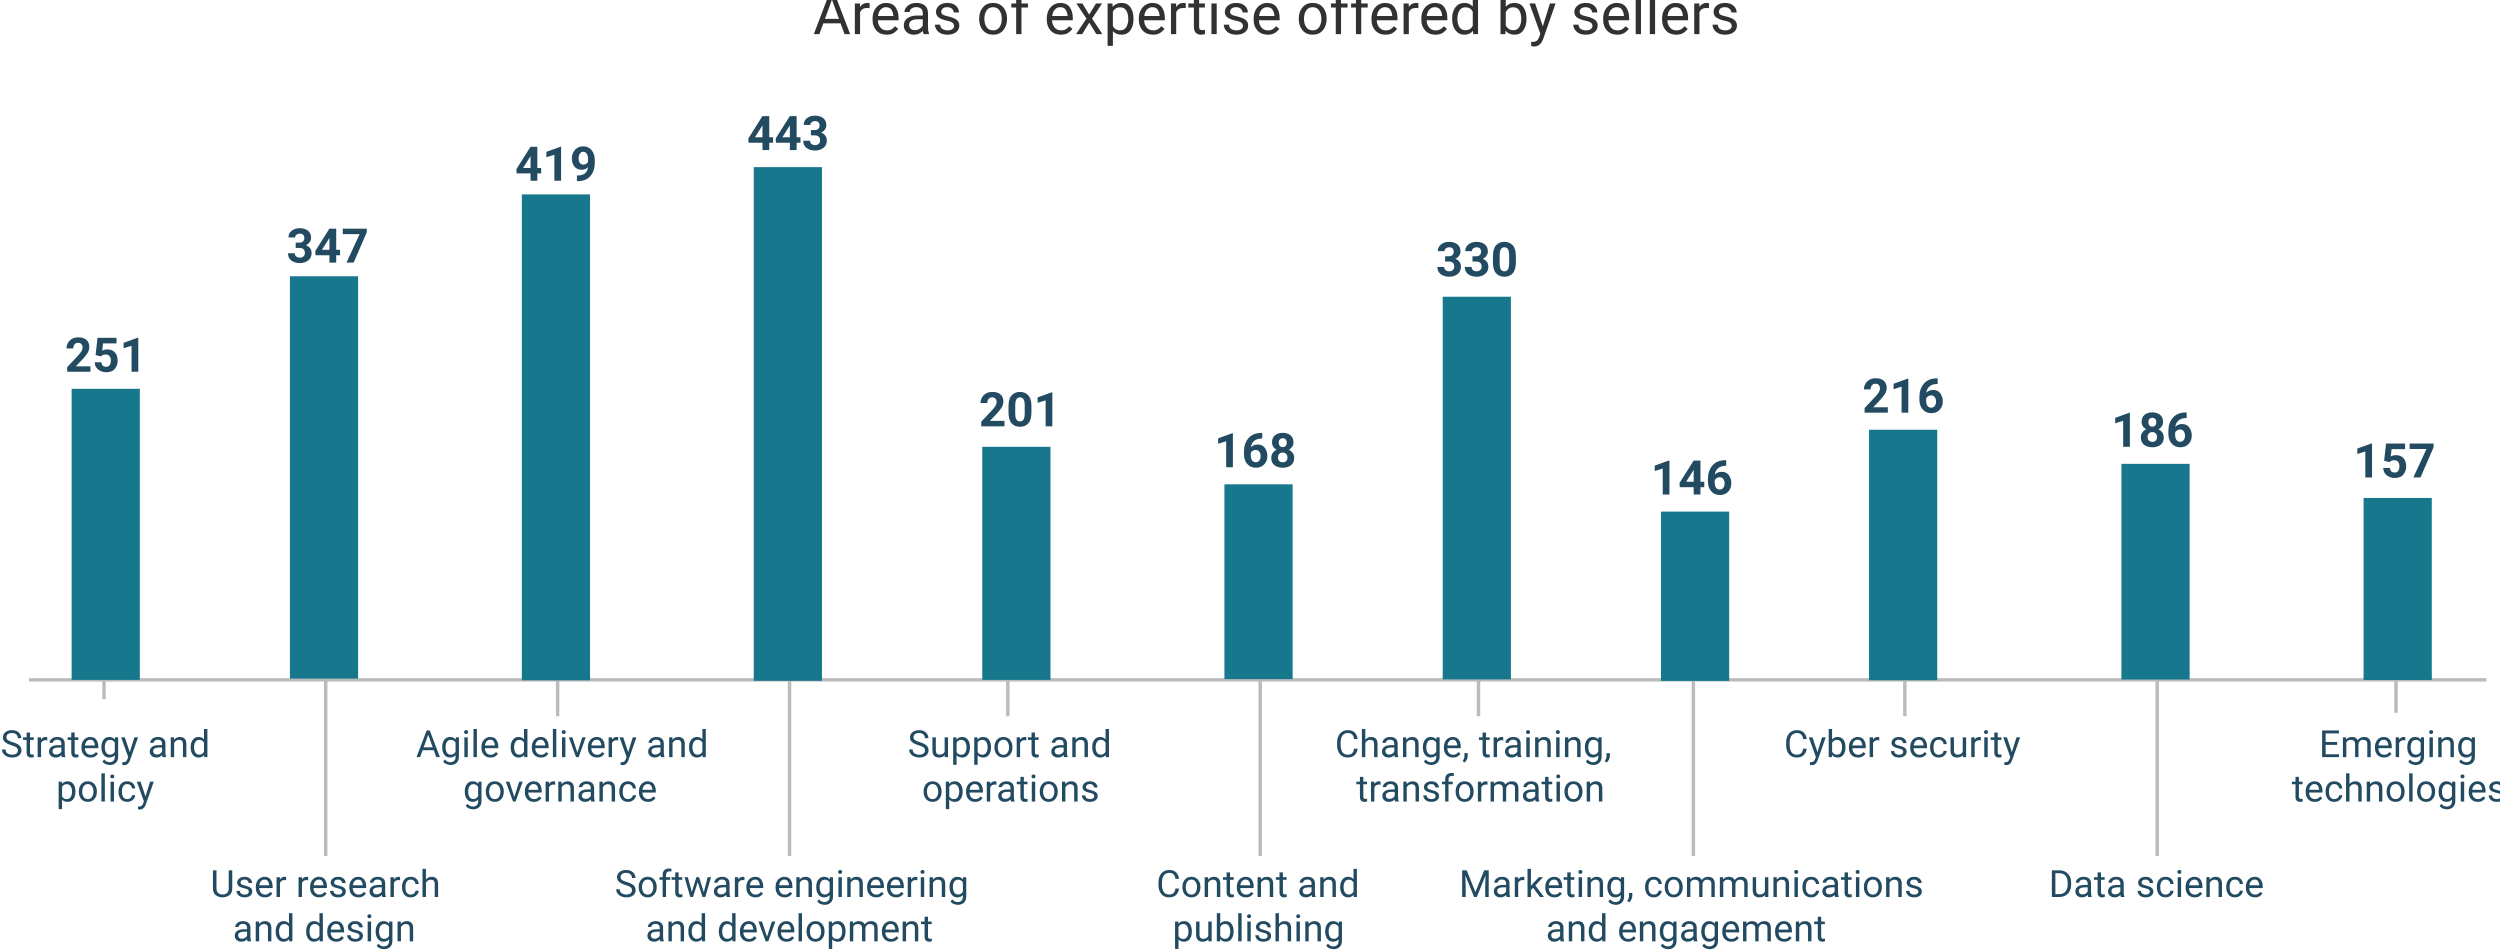
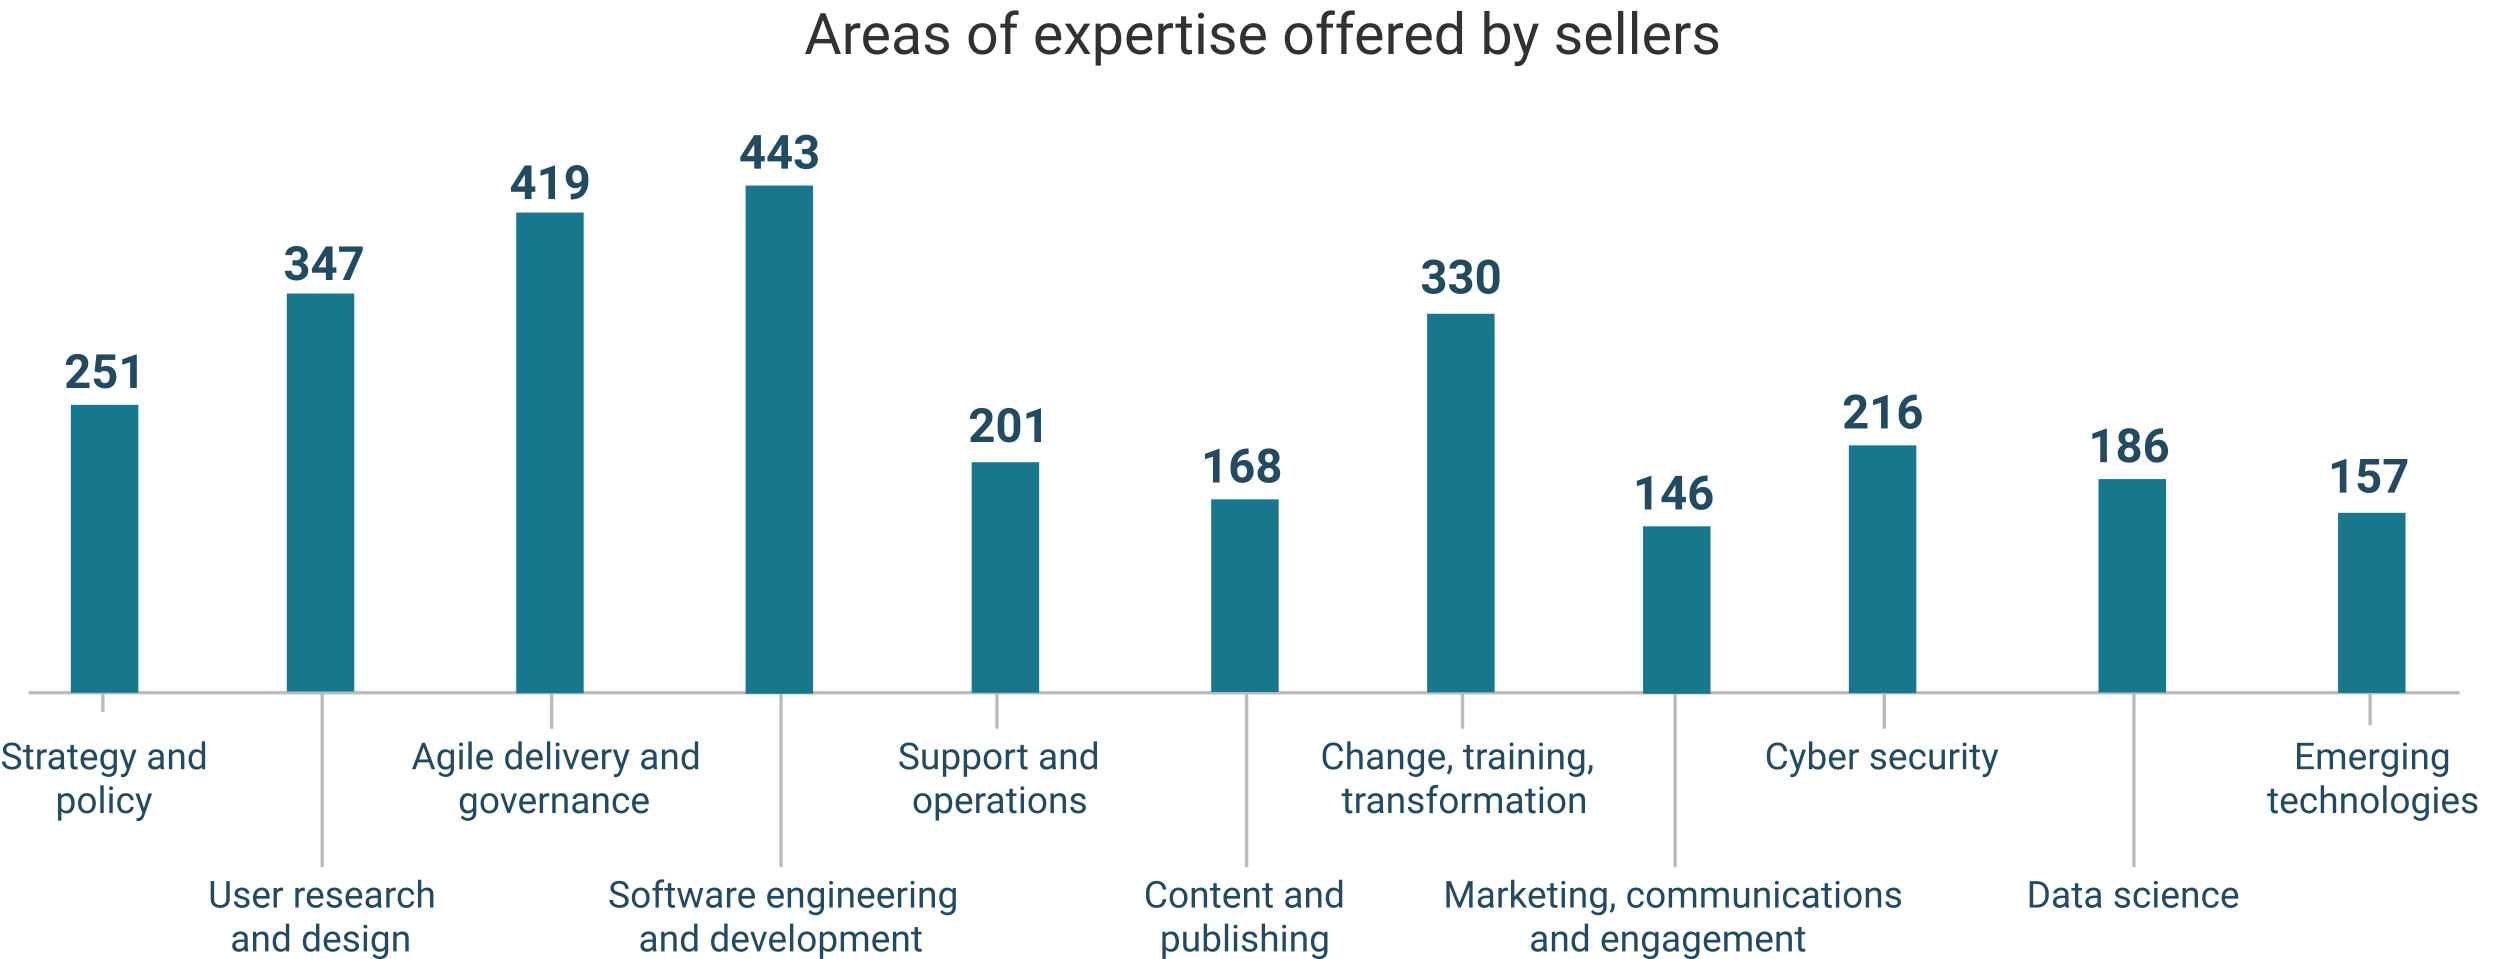
- <svg xmlns="http://www.w3.org/2000/svg" font-family="-apple-system, BlinkMacSystemFont, &quot;Segoe UI&quot;, Roboto, Helvetica, Arial, sans-serif, &quot;Apple Color Emoji&quot;, &quot;Segoe UI Emoji&quot;, &quot;Segoe UI Symbol&quot;" width="733px" height="279px" viewBox="0 0 733 279" version="1.1">
+ <svg xmlns="http://www.w3.org/2000/svg" font-family="-apple-system, BlinkMacSystemFont, &quot;Segoe UI&quot;, Roboto, Helvetica, Arial, sans-serif, &quot;Apple Color Emoji&quot;, &quot;Segoe UI Emoji&quot;, &quot;Segoe UI Symbol&quot;" width="741px" height="284px" viewBox="0 0 741 284" version="1.1" style="background: #FFFFFF;">
  <defs />
-   <g id="Jan-monthly-report-greater-than-768px" stroke="none" stroke-width="1" fill="none" fill-rule="evenodd" transform="translate(-319, -2262)">
-     <g id="&gt;768-number-of-sellers-per-area-of-expertise" transform="translate(319, 2256)">
+   <g id="Symbols" stroke="none" stroke-width="1" fill="none" fill-rule="evenodd">
+     <g id="&gt;768-number-of-sellers-per-area-of-expertise">
      <text id="Strategy-and-policy" font-size="11" font-weight="normal" fill="#224A61">
        <tspan x="0.159" y="228">Strategy and </tspan>
        <tspan x="16.447" y="241">policy</tspan>
      </text>
      <text id="User-research-and-de" font-size="11" font-weight="normal" fill="#224A61">
        <tspan x="61.691" y="269">User research </tspan>
        <tspan x="68.249" y="282">and design</tspan>
      </text>
      <text id="Agile-delivery-and-g" font-size="11" font-weight="normal" fill="#224A61">
        <tspan x="121.957" y="228">Agile delivery and </tspan>
        <tspan x="135.758" y="241">governance</tspan>
      </text>
      <text id="Software-engineering" font-size="11" font-weight="normal" fill="#224A61">
        <tspan x="180.233" y="269">Software engineering </tspan>
        <tspan x="189.251" y="282">and development</tspan>
      </text>
      <text id="Support-and-operatio" font-size="11" font-weight="normal" fill="#224A61">
        <tspan x="266.122" y="228">Support and </tspan>
        <tspan x="270.298" y="241">operations</tspan>
      </text>
      <text id="Content-and-publishi" font-size="11" font-weight="normal" fill="#224A61">
        <tspan x="339.023" y="269">Content and </tspan>
        <tspan x="343.781" y="282">publishing</tspan>
      </text>
      <text id="Change,-training,-tr" font-size="11" font-weight="normal" fill="#224A61">
        <tspan x="391.399" y="228">Change, training, </tspan>
        <tspan x="397.621" y="241">transformation</tspan>
      </text>
      <text id="Marketing,-communica" font-size="11" font-weight="normal" fill="#224A61">
        <tspan x="427.8" y="269">Marketing, communications </tspan>
        <tspan x="453.24" y="282">and engagement</tspan>
      </text>
      <text id="Cyber-security" font-size="11" font-weight="normal" fill="#224A61">
        <tspan x="523.06" y="228">Cyber security</tspan>
      </text>
      <text id="Data-science" font-size="11" font-weight="normal" fill="#224A61">
        <tspan x="600.699" y="269">Data science</tspan>
      </text>
      <text id="Emerging-technologie" font-size="11" font-weight="normal" fill="#224A61">
        <tspan x="679.938" y="228">Emerging </tspan>
        <tspan x="671.93" y="241">technologies</tspan>
      </text>
-       <path d="M30.5,204.5 L30.5,210.5" id="Line" stroke="#BBBBBB" stroke-width="1" stroke-linecap="square" />
-       <path d="M163.5,205.5 L163.5,215.5" id="Line-Copy-2" stroke="#BBBBBB" stroke-width="1" stroke-linecap="square" />
-       <path d="M295.5,205.5 L295.5,215.5" id="Line-Copy-4" stroke="#BBBBBB" stroke-width="1" stroke-linecap="square" />
-       <path d="M433.5,205.5 L433.5,215.5" id="Line-Copy-6" stroke="#BBBBBB" stroke-width="1" stroke-linecap="square" />
-       <path d="M558.5,205.5 L558.5,215.5" id="Line-Copy-8" stroke="#BBBBBB" stroke-width="1" stroke-linecap="square" />
-       <path d="M702.5,204.5 L702.5,214.5" id="Line-Copy-10" stroke="#BBBBBB" stroke-width="1" stroke-linecap="square" />
-       <path d="M496.5,205.5 L496.5,256.5" id="Line-Copy-7" stroke="#BBBBBB" stroke-width="1" stroke-linecap="square" />
-       <path d="M369.5,205.5 L369.5,256.5" id="Line-Copy-11" stroke="#BBBBBB" stroke-width="1" stroke-linecap="square" />
-       <path d="M231.5,205.5 L231.5,256.5" id="Line-Copy-12" stroke="#BBBBBB" stroke-width="1" stroke-linecap="square" />
-       <path d="M95.5,205.5 L95.5,256.5" id="Line-Copy-13" stroke="#BBBBBB" stroke-width="1" stroke-linecap="square" />
-       <path d="M632.5,205.5 L632.5,256.5" id="Line-Copy-9" stroke="#BBBBBB" stroke-width="1" stroke-linecap="square" />
-       <path d="M728.538,205.333 L9,205.333" id="Line" stroke="#BBBBBB" stroke-width="1" stroke-linecap="square" />
-       <g id="Group" stroke-width="1" fill-rule="evenodd" transform="translate(4.439075, 94)">
+       <path d="M30.5,204.5 L30.5,210.5" id="Line" stroke="#BBBBBB" stroke-linecap="square" />
+       <path d="M163.5,205.5 L163.5,215.5" id="Line-Copy-2" stroke="#BBBBBB" stroke-linecap="square" />
+       <path d="M295.5,205.5 L295.5,215.5" id="Line-Copy-4" stroke="#BBBBBB" stroke-linecap="square" />
+       <path d="M433.5,205.5 L433.5,215.5" id="Line-Copy-6" stroke="#BBBBBB" stroke-linecap="square" />
+       <path d="M558.5,205.5 L558.5,215.5" id="Line-Copy-8" stroke="#BBBBBB" stroke-linecap="square" />
+       <path d="M702.5,204.5 L702.5,214.5" id="Line-Copy-10" stroke="#BBBBBB" stroke-linecap="square" />
+       <path d="M496.5,205.5 L496.5,256.5" id="Line-Copy-7" stroke="#BBBBBB" stroke-linecap="square" />
+       <path d="M369.5,205.5 L369.5,256.5" id="Line-Copy-11" stroke="#BBBBBB" stroke-linecap="square" />
+       <path d="M231.5,205.5 L231.5,256.5" id="Line-Copy-12" stroke="#BBBBBB" stroke-linecap="square" />
+       <path d="M95.5,205.5 L95.5,256.5" id="Line-Copy-13" stroke="#BBBBBB" stroke-linecap="square" />
+       <path d="M632.5,205.5 L632.5,256.5" id="Line-Copy-9" stroke="#BBBBBB" stroke-linecap="square" />
+       <path d="M728.538,205.333 L9,205.333" id="Line" stroke="#BBBBBB" stroke-linecap="square" />
+       <g id="Group" transform="translate(4.439075, 94)">
        <g id="Clipped" transform="translate(0, 0.842413)">
          <g id="Group">
            <g transform="translate(0, -0)">
              <g transform="translate(0, 35.05448)">
                <g transform="translate(0, 0)">
                  <g transform="translate(135.2731, 0.83463)" />
                  <g transform="translate(0, 68.71791)" />
                </g>
              </g>
              <g>
                <g>
                  <g transform="translate(201.4706, 0)" />
                  <g transform="translate(67.63655, 15.57977)" />
                  <g transform="translate(135.2731, 3.338522)" />
                  <g transform="translate(0, 51.63425)" />
                </g>
              </g>
            </g>
          </g>
        </g>
      </g>
      <polygon id="Combined-Shape-Copy-3" fill="#17788D" fill-rule="nonzero" transform="translate(31, 162.67) rotate(-360) translate(-31, -162.67) " points="21 205.34 21 120 41 120 41 205.34" />
      <polygon id="Combined-Shape-Copy-4" fill="#17788D" fill-rule="nonzero" transform="translate(163, 134.23) rotate(-360) translate(-163, -134.23) " points="153 205.46 153 63 173 63 173 205.46" />
      <polygon id="Combined-Shape-Copy-5" fill="#17788D" fill-rule="nonzero" transform="translate(231, 130.31) rotate(-360) translate(-231, -130.31) " points="221 205.62 221 55 241 55 241 205.62" />
      <polygon id="Combined-Shape-Copy-6" fill="#17788D" fill-rule="nonzero" transform="translate(95, 145.99) rotate(-360) translate(-95, -145.99) " points="85 204.98 85 87 105 87 105 204.98" />
      <polygon id="Combined-Shape-Copy-7" fill="#17788D" fill-rule="nonzero" transform="translate(369, 176.56) rotate(-360) translate(-369, -176.56) " points="359 205.12 359 148 379 148 379 205.12" />
      <polygon id="Combined-Shape-Copy-8" fill="#17788D" fill-rule="nonzero" transform="translate(433, 149.1) rotate(-360) translate(-433, -149.1) " points="423 205.2 423 93 443 93 443 205.2" />
      <polygon id="Combined-Shape-Copy-9" fill="#17788D" fill-rule="nonzero" transform="translate(558, 168.72) rotate(-360) translate(-558, -168.72) " points="548 205.44 548 132 568 132 568 205.44" />
      <polygon id="Combined-Shape-Copy-10" fill="#17788D" fill-rule="nonzero" transform="translate(298, 171.17) rotate(-360) translate(-298, -171.17) " points="288 205.34 288 137 308 137 308 205.34" />
      <polygon id="Combined-Shape-Copy-11" fill="#17788D" fill-rule="nonzero" transform="translate(632, 173.62) rotate(-360) translate(-632, -173.62) " points="622 205.24 622 142 642 142 642 205.24" />
      <polygon id="Combined-Shape-Copy-12" fill="#17788D" fill-rule="nonzero" transform="translate(703, 178.69) rotate(-360) translate(-703, -178.69) " points="693 205.38 693 152 713 152 713 205.38" />
      <polygon id="Combined-Shape-Copy-13" fill="#17788D" fill-rule="nonzero" transform="translate(497, 180.82) rotate(-360) translate(-497, -180.82) " points="487 205.64 487 156 507 156 507 205.64" />
      <text id="251" font-size="14" font-weight="bold" fill="#224A61">
        <tspan x="19.013" y="115">251</tspan>
      </text>
      <text id="347" font-size="14" font-weight="bold" fill="#224A61">
        <tspan x="84.013" y="83">347</tspan>
      </text>
      <text id="419" font-size="14" font-weight="bold" fill="#224A61">
        <tspan x="151.013" y="59">419</tspan>
      </text>
      <text id="443" font-size="14" font-weight="bold" fill="#224A61">
        <tspan x="219.013" y="50">443</tspan>
      </text>
      <text id="201" font-size="14" font-weight="bold" fill="#224A61">
        <tspan x="287.013" y="131">201</tspan>
      </text>
      <text id="168" font-size="14" font-weight="bold" fill="#224A61">
        <tspan x="356.013" y="143">168</tspan>
      </text>
      <text id="330" font-size="14" font-weight="bold" fill="#224A61">
        <tspan x="421.013" y="87">330</tspan>
      </text>
      <text id="146" font-size="14" font-weight="bold" fill="#224A61">
        <tspan x="484.013" y="151">146</tspan>
      </text>
      <text id="216" font-size="14" font-weight="bold" fill="#224A61">
        <tspan x="546.013" y="127">216</tspan>
      </text>
      <text id="186" font-size="14" font-weight="bold" fill="#224A61">
        <tspan x="619.013" y="137">186</tspan>
      </text>
      <text id="157" font-size="14" font-weight="bold" fill="#224A61">
        <tspan x="690.013" y="146">157</tspan>
      </text>
      <text id="Areas-of-expertise-o" font-size="17" font-weight="normal" line-spacing="26" fill="#313131">
        <tspan x="238.377" y="16">Areas of expertise offered by sellers</tspan>
      </text>
    </g>
  </g>
</svg>
